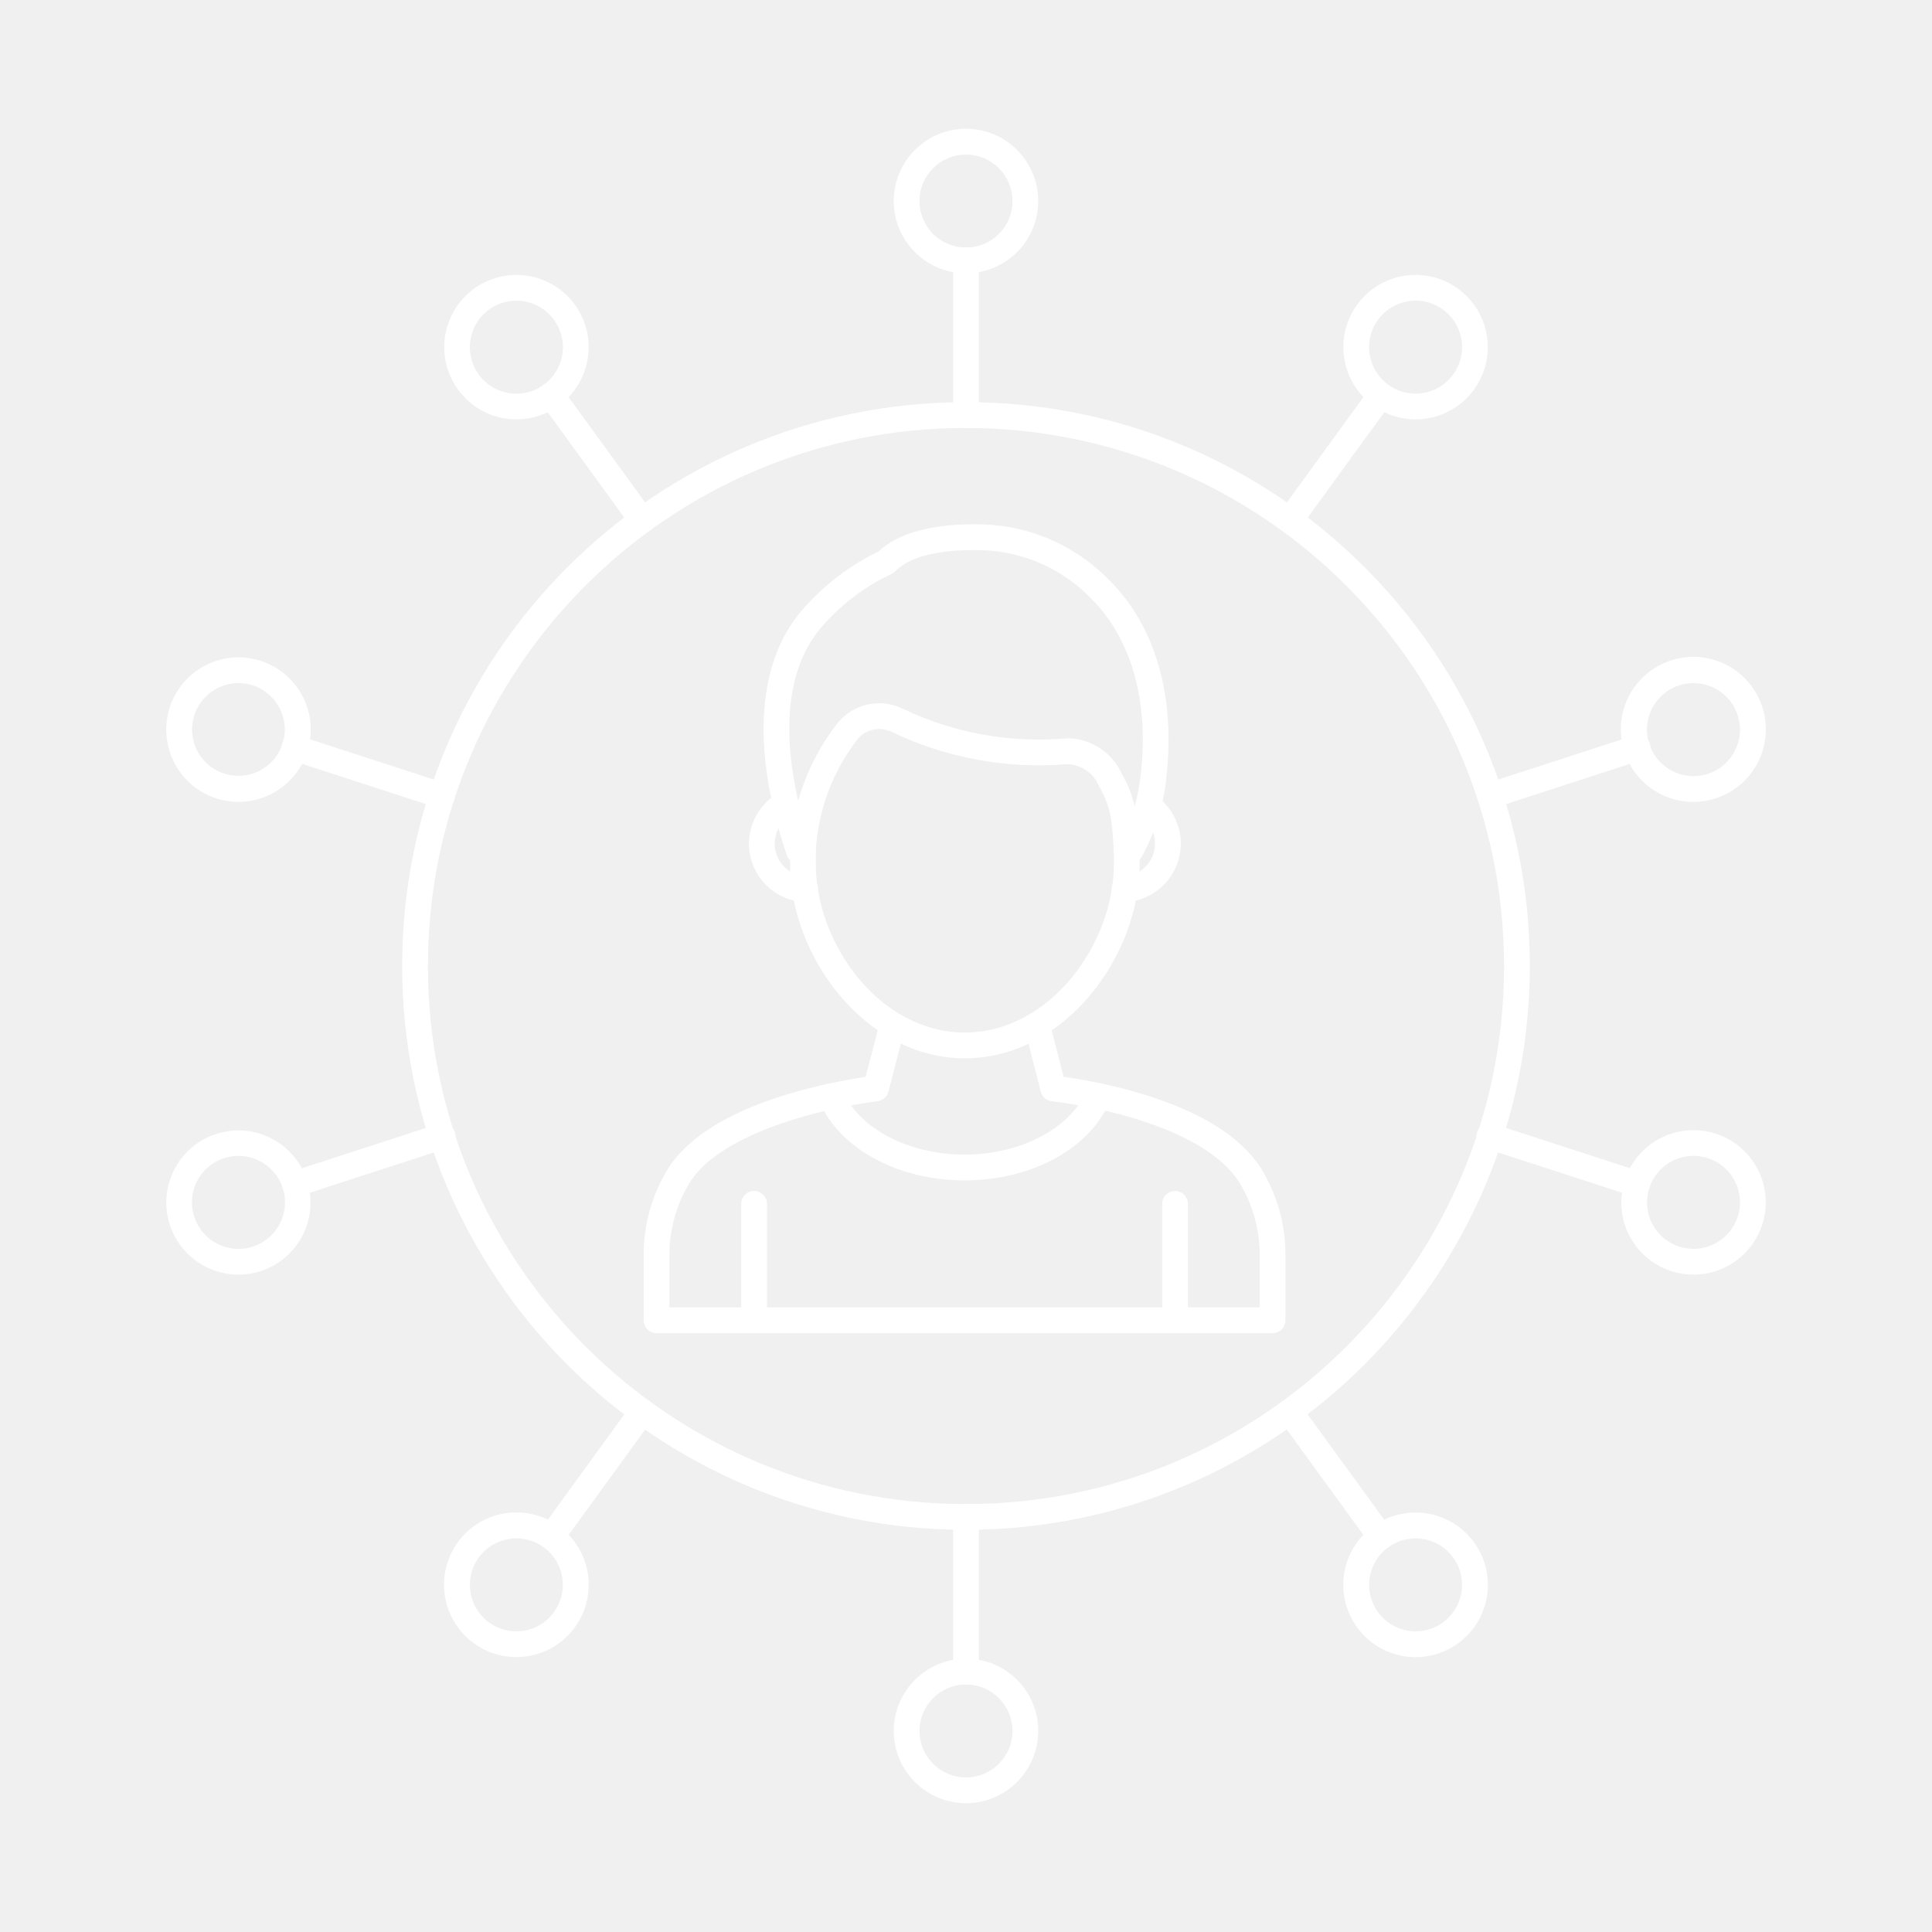
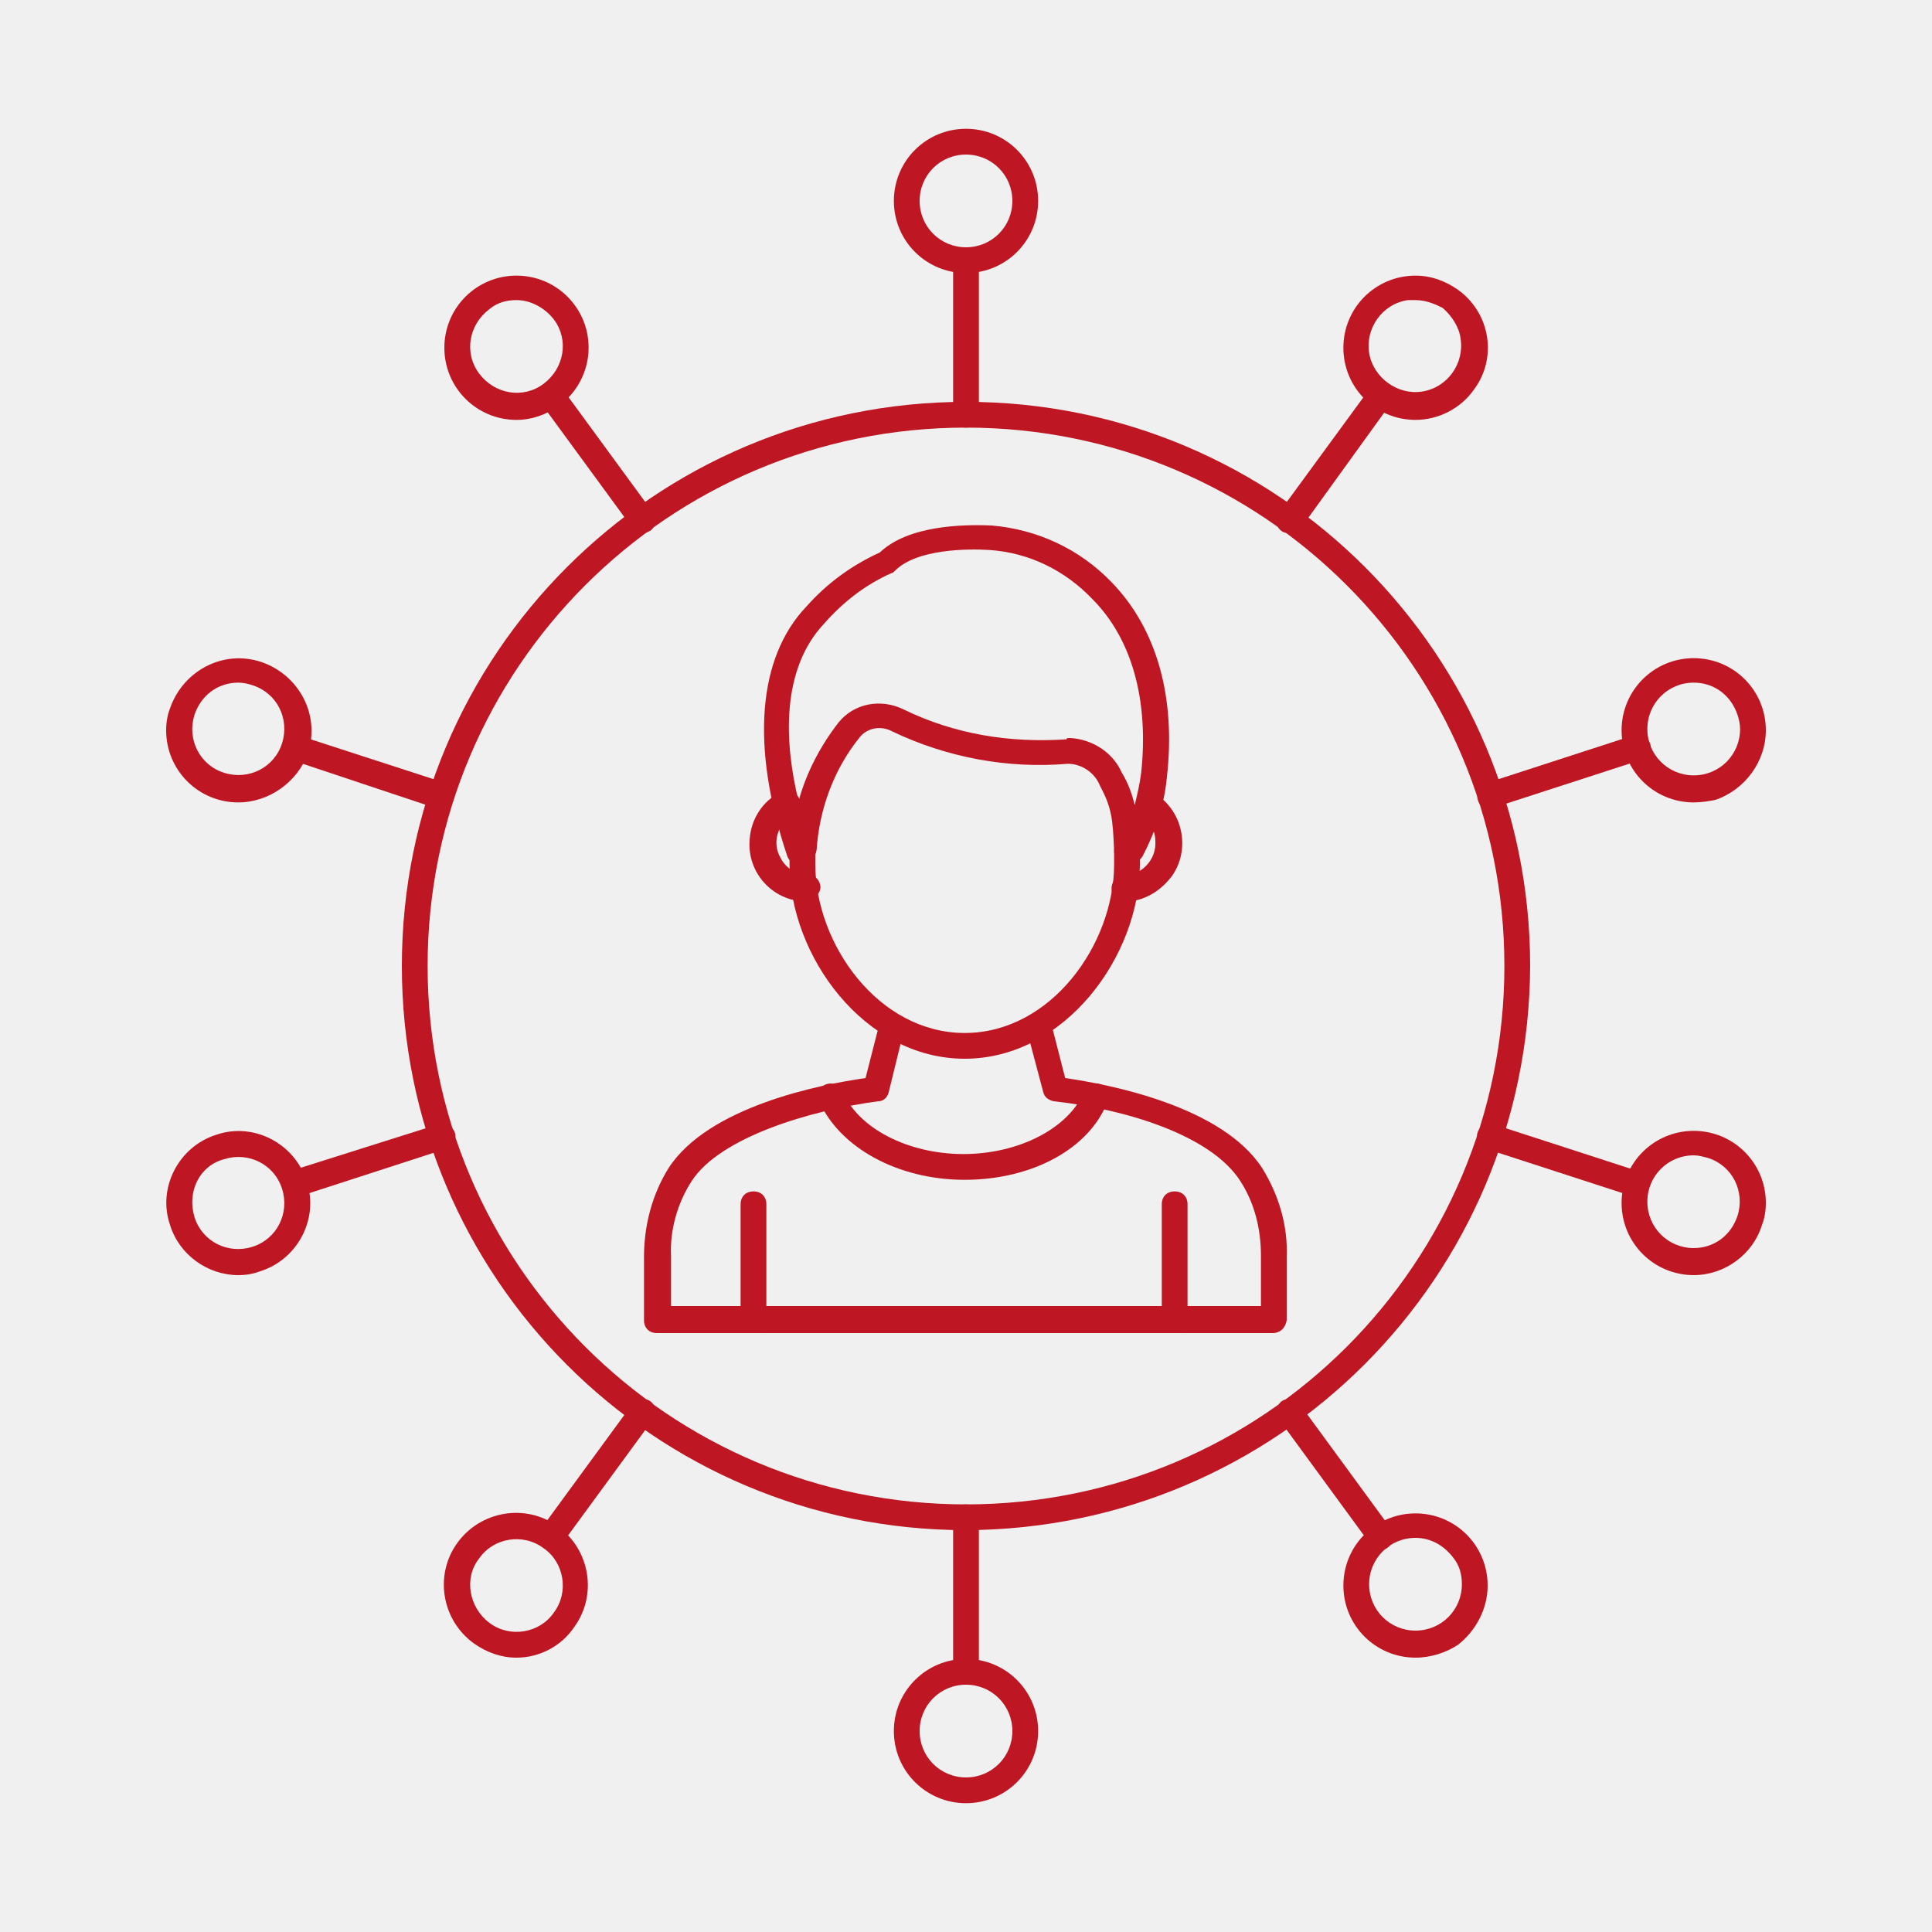
- <svg xmlns="http://www.w3.org/2000/svg" id="Layer_1" fill="#ffffff" viewBox="0 0 150 150" data-name="Layer 1">
-   <path d="m62.486 70.041h-.061a4.543 4.543 0 0 1 -1.909-8.522 1 1 0 0 1 .959 1.755 2.542 2.542 0 0 0 1.069 4.77 1 1 0 0 1 -.058 2z" />
-   <path d="m87.332 70.036a1 1 0 0 1 -.057-2 2.541 2.541 0 0 0 1.3-4.632 1 1 0 0 1 1.143-1.642 4.542 4.542 0 0 1 -2.323 8.271z" />
-   <path d="m98.8 103.507h-47.824a1 1 0 0 1 -1-1v-4.939a12.711 12.711 0 0 1 1.941-6.916c3.072-4.764 11.776-6.519 15.291-7.043l1.113-4.293a1 1 0 0 1 1.935.5l-1.28 4.939a1 1 0 0 1 -.837.74c-5.3.7-12.293 2.753-14.541 6.239a10.716 10.716 0 0 0 -1.622 5.832v3.939h45.824v-3.937a10.716 10.716 0 0 0 -1.622-5.832c-2.292-3.555-9.009-5.553-14.531-6.238a1 1 0 0 1 -.846-.746l-1.255-4.93a1 1 0 1 1 1.939-.493l1.09 4.271c3.507.5 12.159 2.2 15.287 7.048a12.711 12.711 0 0 1 1.938 6.92v4.939a1 1 0 0 1 -1 1z" />
-   <path d="m74.907 82.166c-7.764 0-13.566-7.953-13.566-15.064v-1.029a1 1 0 0 1 2 0v1.027c0 6.167 4.946 13.064 11.566 13.064s11.574-6.9 11.574-13.064v-1.027a1 1 0 1 1 2 0v1.027c0 7.113-5.805 15.066-13.574 15.066z" />
-   <path d="m62.341 67.074h-.312a1 1 0 0 1 -.945-.681c-2.828-8.408-2.307-15.277 1.467-19.341a18.574 18.574 0 0 1 5.677-4.246c2.222-2.1 6.4-2.2 8.727-2.058a14.307 14.307 0 0 1 9.287 4.417c3.487 3.551 5.021 8.928 4.317 15.142a15.835 15.835 0 0 1 -1.927 6.234 1.134 1.134 0 0 1 -.889.534h-.266a1 1 0 0 1 -1-.945c-.141-2.56-.23-3.448-1.148-5.1a2.765 2.765 0 0 0 -2.459-1.7 26.553 26.553 0 0 1 -13.6-2.485 2.185 2.185 0 0 0 -2.636.485 15.468 15.468 0 0 0 -3.293 8.732 1 1 0 0 1 -1 1.012zm20.711-9.754a4.692 4.692 0 0 1 4.031 2.734 9.555 9.555 0 0 1 1.022 2.546 17.459 17.459 0 0 0 .466-2.514c.635-5.6-.7-10.4-3.756-13.516a12.316 12.316 0 0 0 -7.978-3.822c-1.642-.1-5.633-.136-7.32 1.6a1 1 0 0 1 -.315.219 16.386 16.386 0 0 0 -5.185 3.853c-3.376 3.634-3.057 9.307-2.049 13.756a17.5 17.5 0 0 1 3.113-6.1 4.152 4.152 0 0 1 5.053-1.028 24.5 24.5 0 0 0 12.566 2.287c.116-.01.235-.015.352-.015z" />
-   <path d="m58.548 103.507a1 1 0 0 1 -1-1v-9.04a1 1 0 1 1 2 0v9.04a1 1 0 0 1 -1 1z" />
-   <path d="m91.231 103.507a1 1 0 0 1 -1-1v-9.04a1 1 0 1 1 2 0v9.04a1 1 0 0 1 -1 1z" />
-   <path d="m75 118.776a43.776 43.776 0 1 1 43.776-43.776 43.826 43.826 0 0 1 -43.776 43.776zm0-85.552a41.776 41.776 0 1 0 41.776 41.776 41.823 41.823 0 0 0 -41.776-41.776z" />
-   <path d="m74.89 91.645c-5.188 0-9.719-2.467-11.275-6.139a1 1 0 0 1 1.842-.78c1.227 2.9 5.106 4.919 9.433 4.919s8.222-2.03 9.44-4.938a1 1 0 0 1 1.845.773c-1.546 3.687-6.081 6.165-11.285 6.165z" />
-   <path d="m75 33.224a1 1 0 0 1 -1-1v-12.009a1 1 0 0 1 2 0v12.009a1 1 0 0 1 -1 1z" />
-   <path d="m75 21.219a5.61 5.61 0 1 1 5.609-5.61 5.615 5.615 0 0 1 -5.609 5.61zm0-9.219a3.61 3.61 0 1 0 3.609 3.609 3.613 3.613 0 0 0 -3.609-3.609z" />
-   <path d="m49.858 41.394a1 1 0 0 1 -.81-.413l-7.059-9.715a1 1 0 1 1 1.618-1.176l7.059 9.716a1 1 0 0 1 -.808 1.588z" />
-   <path d="m40.1 32.559a5.606 5.606 0 1 1 3.29-1.069 5.606 5.606 0 0 1 -3.29 1.069zm-.012-9.215a3.585 3.585 0 0 0 -2.116.688 3.612 3.612 0 1 0 2.116-.688z" />
-   <path d="m34.317 62.782a1.012 1.012 0 0 1 -.309-.049l-11.421-3.711a1 1 0 1 1 .619-1.9l11.42 3.711a1 1 0 0 1 -.309 1.951z" />
-   <path d="m18.512 62.257a5.61 5.61 0 0 1 -5.331-7.343 5.61 5.61 0 1 1 5.331 7.343zm0-9.221a3.618 3.618 0 0 0 -3.429 2.5 3.6 3.6 0 1 0 3.429-2.5z" />
-   <path d="m22.9 92.93a1 1 0 0 1 -.309-1.951l11.421-3.711a1 1 0 1 1 .618 1.9l-11.42 3.711a1.013 1.013 0 0 1 -.31.051z" />
-   <path d="m18.51 98.965a5.62 5.62 0 0 1 -5.329-3.879 5.6 5.6 0 1 1 5.329 3.879zm-3.427-4.5a3.61 3.61 0 1 0 2.317-4.545 3.591 3.591 0 0 0 -2.318 4.548z" />
-   <path d="m42.8 120.322a1 1 0 0 1 -.808-1.588l7.059-9.715a1 1 0 0 1 1.618 1.176l-7.059 9.715a1 1 0 0 1 -.81.412z" />
-   <path d="m40.084 128.655a5.58 5.58 0 0 1 -3.29-1.069 5.616 5.616 0 1 1 3.29 1.069zm-2.114-2.687a3.609 3.609 0 1 0 -.8-5.041 3.611 3.611 0 0 0 .8 5.041z" />
-   <path d="m75 130.785a1 1 0 0 1 -1-1v-12.009a1 1 0 0 1 2 0v12.009a1 1 0 0 1 -1 1z" />
-   <path d="m75 140a5.609 5.609 0 1 1 5.609-5.609 5.615 5.615 0 0 1 -5.609 5.609zm0-9.218a3.609 3.609 0 1 0 3.609 3.609 3.613 3.613 0 0 0 -3.609-3.609z" />
-   <path d="m107.2 120.322a1 1 0 0 1 -.81-.412l-7.056-9.71a1 1 0 0 1 1.619-1.176l7.058 9.715a1 1 0 0 1 -.808 1.588z" />
-   <path d="m109.921 128.659a5.613 5.613 0 1 1 3.285-1.073 5.567 5.567 0 0 1 -3.285 1.073zm-.021-9.219a3.608 3.608 0 1 0 2.925 1.487 3.589 3.589 0 0 0 -2.925-1.487z" />
-   <path d="m127.1 92.93a1.007 1.007 0 0 1 -.309-.049l-11.417-3.711a1 1 0 1 1 .618-1.9l11.421 3.711a1 1 0 0 1 -.309 1.951z" />
-   <path d="m131.48 98.963a5.61 5.61 0 1 1 5.339-3.877 5.621 5.621 0 0 1 -5.339 3.877zm0-9.221a3.61 3.61 0 1 0 3.437 4.726 3.609 3.609 0 0 0 -2.317-4.548 3.625 3.625 0 0 0 -1.12-.178z" />
-   <path d="m115.683 62.782a1 1 0 0 1 -.309-1.951l11.426-3.711a1 1 0 1 1 .618 1.9l-11.421 3.711a1.012 1.012 0 0 1 -.314.051z" />
-   <path d="m131.478 62.26a5.63 5.63 0 1 1 1.739-.278 5.6 5.6 0 0 1 -1.739.278zm.01-9.224a3.611 3.611 0 1 0 3.429 2.5 3.618 3.618 0 0 0 -3.429-2.5z" />
-   <path d="m100.143 41.394a1 1 0 0 1 -.809-1.588l7.059-9.716a1 1 0 0 1 1.618 1.176l-7.058 9.715a1 1 0 0 1 -.81.413z" />
-   <path d="m109.9 32.559a5.608 5.608 0 1 1 3.3-10.145 5.607 5.607 0 0 1 -3.3 10.145zm.015-9.217a3.707 3.707 0 0 0 -.573.045 3.61 3.61 0 1 0 2.686.645 3.581 3.581 0 0 0 -2.111-.69z" />
+ <svg xmlns="http://www.w3.org/2000/svg" version="1.1" id="Layer_1" x="0px" y="0px" viewBox="0 0 150 150" style="enable-background:new 0 0 150 150;" xml:space="preserve">
+   <style type="text/css">
+ 	.st0{fill:#BE1622;}
+ </style>
+   <path class="st0" d="M62.5,70L62.5,70c-2.6-0.1-4.5-2.3-4.3-4.8c0.1-1.6,1-3,2.4-3.7c0.5-0.3,1.1-0.1,1.4,0.4  c0.3,0.5,0.1,1.1-0.4,1.3c-1.2,0.7-1.7,2.2-1,3.4c0.4,0.8,1.2,1.3,2.1,1.3c0.6,0,1,0.5,1,1S63,70.1,62.5,70L62.5,70z" />
+   <path class="st0" d="M87.3,70c-0.6,0-1-0.4-1-1c0-0.6,0.4-1,1-1c1.4-0.1,2.5-1.3,2.4-2.7c0-0.8-0.4-1.5-1.1-2  c-0.5-0.3-0.6-0.9-0.2-1.4c0.3-0.5,0.9-0.6,1.4-0.2c2.1,1.4,2.6,4.3,1.2,6.3C90.1,69.2,88.8,70,87.3,70L87.3,70z" />
+   <path class="st0" d="M98.8,103.5H51c-0.6,0-1-0.4-1-1v-4.9c0-2.4,0.6-4.8,1.9-6.9c3.1-4.8,11.8-6.5,15.3-7l1.1-4.3  c0.2-0.5,0.7-0.8,1.2-0.7c0.5,0.1,0.8,0.7,0.7,1.2L69,84.8c-0.1,0.4-0.4,0.7-0.8,0.7c-5.3,0.7-12.3,2.8-14.5,6.2  c-1.1,1.7-1.7,3.8-1.6,5.8v3.9h45.8v-3.9c0-2.1-0.5-4.1-1.6-5.8c-2.3-3.6-9-5.6-14.5-6.2c-0.4-0.1-0.7-0.3-0.8-0.7l-1.3-4.9  c-0.1-0.5,0.2-1.1,0.7-1.2c0.5-0.1,1.1,0.2,1.2,0.7l1.1,4.3c3.5,0.5,12.2,2.2,15.3,7c1.3,2.1,2,4.5,1.9,6.9v4.9  C99.8,103.1,99.4,103.5,98.8,103.5z" />
+   <path class="st0" d="M74.9,82.2c-7.8,0-13.6-8-13.6-15.1v-1c0-0.6,0.4-1,1-1s1,0.4,1,1v1c0,6.2,4.9,13.1,11.6,13.1  s11.6-6.9,11.6-13.1v-1c0-0.6,0.4-1,1-1s1,0.4,1,1v1C88.5,74.2,82.7,82.2,74.9,82.2z" />
+   <path class="st0" d="M62.3,67.1H62c-0.4,0-0.8-0.3-0.9-0.7c-2.8-8.4-2.3-15.3,1.5-19.3c1.6-1.8,3.5-3.2,5.7-4.2  c2.2-2.1,6.4-2.2,8.7-2.1c3.5,0.3,6.8,1.8,9.3,4.4c3.5,3.6,5,8.9,4.3,15.1c-0.2,2.2-0.9,4.3-1.9,6.2c-0.2,0.3-0.5,0.5-0.9,0.5h-0.3  c-0.5,0-1-0.4-1-0.9c-0.1-2.6-0.2-3.4-1.1-5.1c-0.4-1-1.4-1.7-2.5-1.7c-4.7,0.4-9.4-0.5-13.6-2.5c-0.9-0.5-2-0.3-2.6,0.5  c-2,2.5-3.1,5.6-3.3,8.7C63.3,66.6,62.9,67.1,62.3,67.1C62.3,67.1,62.3,67.1,62.3,67.1z M83.1,57.3c1.7,0.1,3.3,1.1,4,2.7  c0.5,0.8,0.8,1.7,1,2.5c0.2-0.8,0.4-1.7,0.5-2.5c0.6-5.6-0.7-10.4-3.8-13.5c-2.1-2.2-4.9-3.6-8-3.8c-1.6-0.1-5.6-0.1-7.3,1.6  c-0.1,0.1-0.2,0.2-0.3,0.2c-2,0.9-3.7,2.2-5.2,3.9c-3.4,3.6-3.1,9.3-2,13.8c0.6-2.2,1.7-4.3,3.1-6.1c1.2-1.5,3.3-1.9,5.1-1  c3.9,1.9,8.2,2.6,12.6,2.3C82.8,57.3,82.9,57.3,83.1,57.3L83.1,57.3z" />
+   <path class="st0" d="M58.5,103.5c-0.6,0-1-0.4-1-1v-9c0-0.6,0.4-1,1-1s1,0.4,1,1v9C59.5,103.1,59.1,103.5,58.5,103.5z" />
+   <path class="st0" d="M91.2,103.5c-0.6,0-1-0.4-1-1v-9c0-0.6,0.4-1,1-1s1,0.4,1,1v9C92.2,103.1,91.8,103.5,91.2,103.5z" />
+   <path class="st0" d="M75,118.8c-24.2,0-43.8-19.6-43.8-43.8S50.8,31.2,75,31.2s43.8,19.6,43.8,43.8C118.7,99.2,99.2,118.7,75,118.8z   M75,33.2c-23.1,0-41.8,18.7-41.8,41.8s18.7,41.8,41.8,41.8s41.8-18.7,41.8-41.8C116.8,51.9,98.1,33.2,75,33.2z" />
+   <path class="st0" d="M74.9,91.6c-5.2,0-9.7-2.5-11.3-6.1c-0.2-0.5,0-1.1,0.5-1.3c0.5-0.2,1.1,0,1.3,0.5c1.2,2.9,5.1,4.9,9.4,4.9  s8.2-2,9.4-4.9c0.2-0.5,0.8-0.7,1.3-0.5c0.5,0.2,0.7,0.8,0.5,1.3C84.6,89.2,80.1,91.6,74.9,91.6z" />
+   <path class="st0" d="M75,33.2c-0.6,0-1-0.4-1-1v-12c0-0.6,0.4-1,1-1s1,0.4,1,1v12C76,32.8,75.6,33.2,75,33.2z" />
+   <path class="st0" d="M75,21.2c-3.1,0-5.6-2.5-5.6-5.6S71.9,10,75,10c3.1,0,5.6,2.5,5.6,5.6c0,0,0,0,0,0C80.6,18.7,78.1,21.2,75,21.2  z M75,12c-2,0-3.6,1.6-3.6,3.6c0,2,1.6,3.6,3.6,3.6c2,0,3.6-1.6,3.6-3.6c0,0,0,0,0,0C78.6,13.6,77,12,75,12z" />
+   <path class="st0" d="M49.9,41.4c-0.3,0-0.6-0.2-0.8-0.4L42,31.3c-0.3-0.4-0.2-1.1,0.2-1.4c0.4-0.3,1.1-0.2,1.4,0.2l7.1,9.7  c0.3,0.4,0.2,1.1-0.2,1.4C50.3,41.3,50.1,41.4,49.9,41.4z" />
+   <path class="st0" d="M40.1,32.6c-3.1,0-5.6-2.5-5.6-5.6c0-3.1,2.5-5.6,5.6-5.6c3.1,0,5.6,2.5,5.6,5.6c0,1.8-0.9,3.5-2.3,4.5  C42.4,32.2,41.3,32.6,40.1,32.6z M40.1,23.3c-0.8,0-1.5,0.2-2.1,0.7c-1.6,1.2-2,3.4-0.8,5s3.4,2,5,0.8c1.6-1.2,2-3.4,0.8-5  C42.3,23.9,41.2,23.3,40.1,23.3z" />
+   <path class="st0" d="M34.3,62.8c-0.1,0-0.2,0-0.3,0L22.6,59c-0.5-0.1-0.8-0.7-0.7-1.2c0.1-0.5,0.7-0.8,1.2-0.7c0,0,0.1,0,0.1,0  l11.4,3.7c0.5,0.2,0.8,0.7,0.6,1.3C35.1,62.5,34.8,62.8,34.3,62.8L34.3,62.8z" />
+   <path class="st0" d="M18.5,62.3c-3.1,0-5.6-2.5-5.6-5.6c0-0.6,0.1-1.2,0.3-1.7c1-2.9,4.1-4.6,7.1-3.6c2.9,1,4.6,4.1,3.6,7.1  C23.1,60.7,20.9,62.3,18.5,62.3z M18.5,53c-1.6,0-2.9,1-3.4,2.5c-0.6,1.9,0.4,3.9,2.3,4.5c1.9,0.6,3.9-0.4,4.5-2.3  c0.6-1.9-0.4-3.9-2.3-4.5C19.3,53.1,18.9,53,18.5,53z" />
+   <path class="st0" d="M22.9,92.9c-0.6,0-1-0.4-1-1c0-0.4,0.3-0.8,0.7-1L34,87.3c0.5-0.2,1.1,0.1,1.3,0.6c0.2,0.5-0.1,1.1-0.6,1.3  c0,0-0.1,0-0.1,0l-11.4,3.7C23.1,92.9,23,92.9,22.9,92.9z" />
+   <path class="st0" d="M18.5,99c-2.4,0-4.6-1.6-5.3-3.9c-1-2.9,0.7-6.1,3.6-7c2.9-1,6.1,0.7,7,3.6c1,2.9-0.7,6.1-3.6,7  C19.7,98.9,19.1,99,18.5,99z M15.1,94.5c0.6,1.9,2.6,2.9,4.5,2.3s2.9-2.6,2.3-4.5s-2.6-2.9-4.5-2.3c0,0,0,0,0,0  C15.5,90.5,14.5,92.5,15.1,94.5C15.1,94.4,15.1,94.5,15.1,94.5L15.1,94.5z" />
+   <path class="st0" d="M42.8,120.3c-0.6,0-1-0.4-1-1c0-0.2,0.1-0.4,0.2-0.6l7.1-9.7c0.3-0.4,1-0.5,1.4-0.2c0.4,0.3,0.5,1,0.2,1.4l0,0  l-7.1,9.7C43.4,120.2,43.1,120.3,42.8,120.3z" />
+   <path class="st0" d="M40.1,128.7c-1.2,0-2.3-0.4-3.3-1.1c-2.5-1.8-3.1-5.3-1.3-7.8c1.8-2.5,5.3-3.1,7.8-1.3s3.1,5.3,1.3,7.8  C43.6,127.8,41.9,128.7,40.1,128.7z M38,126c1.6,1.2,3.9,0.8,5-0.8c1.2-1.6,0.8-3.9-0.8-5c-1.6-1.2-3.9-0.8-5,0.8  C36,122.5,36.4,124.8,38,126z" />
+   <path class="st0" d="M75,130.8c-0.6,0-1-0.4-1-1v-12c0-0.6,0.4-1,1-1s1,0.4,1,1v12C76,130.3,75.6,130.8,75,130.8z" />
+   <path class="st0" d="M75,140c-3.1,0-5.6-2.5-5.6-5.6c0-3.1,2.5-5.6,5.6-5.6c3.1,0,5.6,2.5,5.6,5.6l0,0C80.6,137.5,78.1,140,75,140z   M75,130.8c-2,0-3.6,1.6-3.6,3.6c0,2,1.6,3.6,3.6,3.6s3.6-1.6,3.6-3.6l0,0C78.6,132.4,77,130.8,75,130.8z" />
+   <path class="st0" d="M107.2,120.3c-0.3,0-0.6-0.2-0.8-0.4l-7.1-9.7c-0.3-0.4-0.2-1.1,0.2-1.4c0.4-0.3,1.1-0.2,1.4,0.2l7.1,9.7  c0.3,0.4,0.2,1.1-0.2,1.4C107.6,120.3,107.4,120.3,107.2,120.3L107.2,120.3z" />
+   <path class="st0" d="M109.9,128.7c-3.1,0-5.6-2.5-5.6-5.6c0-3.1,2.5-5.6,5.6-5.6c3.1,0,5.6,2.5,5.6,5.6c0,1.8-0.9,3.5-2.3,4.6  C112.3,128.3,111.1,128.7,109.9,128.7z M109.9,119.4c-2,0-3.6,1.6-3.6,3.6c0,2,1.6,3.6,3.6,3.6c2,0,3.6-1.6,3.6-3.6  c0-0.8-0.2-1.5-0.7-2.1C112.1,120,111.1,119.4,109.9,119.4z" />
+   <path class="st0" d="M127.1,92.9c-0.1,0-0.2,0-0.3,0l-11.4-3.7c-0.5-0.1-0.8-0.7-0.7-1.2c0.1-0.5,0.7-0.8,1.2-0.7c0,0,0.1,0,0.1,0  l11.4,3.7c0.5,0.2,0.8,0.7,0.6,1.3C127.9,92.7,127.5,92.9,127.1,92.9L127.1,92.9z" />
+   <path class="st0" d="M131.5,99c-3.1,0-5.6-2.5-5.6-5.6c0-3.1,2.5-5.6,5.6-5.6c3.1,0,5.6,2.5,5.6,5.6c0,0.6-0.1,1.2-0.3,1.7  C136.1,97.4,133.9,99,131.5,99z M131.5,89.7c-2,0-3.6,1.6-3.6,3.6c0,2,1.6,3.6,3.6,3.6c1.6,0,2.9-1,3.4-2.5c0.6-1.9-0.4-3.9-2.3-4.5  c0,0,0,0,0,0C132.2,89.8,131.9,89.7,131.5,89.7z" />
+   <path class="st0" d="M115.7,62.8c-0.6,0-1-0.4-1-1c0-0.4,0.3-0.8,0.7-1l11.4-3.7c0.5-0.2,1.1,0.1,1.3,0.6c0.2,0.5-0.1,1.1-0.6,1.3  c0,0-0.1,0-0.1,0L116,62.7C115.9,62.8,115.8,62.8,115.7,62.8z" />
+   <path class="st0" d="M131.5,62.3c-3.1,0-5.6-2.5-5.6-5.6s2.5-5.6,5.6-5.6s5.6,2.5,5.6,5.6c0,2.4-1.6,4.6-3.9,5.4  C132.7,62.2,132.1,62.3,131.5,62.3z M131.5,53c-2,0-3.6,1.6-3.6,3.6s1.6,3.6,3.6,3.6c2,0,3.6-1.6,3.6-3.6c0-0.4-0.1-0.8-0.2-1.1  C134.4,54,133.1,53,131.5,53z" />
+   <path class="st0" d="M100.1,41.4c-0.6,0-1-0.4-1-1c0-0.2,0.1-0.4,0.2-0.6l7.1-9.7c0.3-0.4,1-0.5,1.4-0.2c0.4,0.3,0.5,1,0.2,1.4  L101,41C100.8,41.2,100.5,41.4,100.1,41.4z" />
+   <path class="st0" d="M109.9,32.6c-3.1,0-5.6-2.5-5.6-5.6c0-3.1,2.5-5.6,5.6-5.6c1.2,0,2.3,0.4,3.3,1.1c2.5,1.8,3.1,5.3,1.2,7.8  C113.4,31.7,111.7,32.6,109.9,32.6z M109.9,23.3c-0.2,0-0.4,0-0.6,0c-2,0.3-3.3,2.2-3,4.1s2.2,3.3,4.1,3c2-0.3,3.3-2.2,3-4.1  c-0.1-0.9-0.7-1.8-1.4-2.4C111.4,23.6,110.7,23.3,109.9,23.3L109.9,23.3z" />
</svg>
